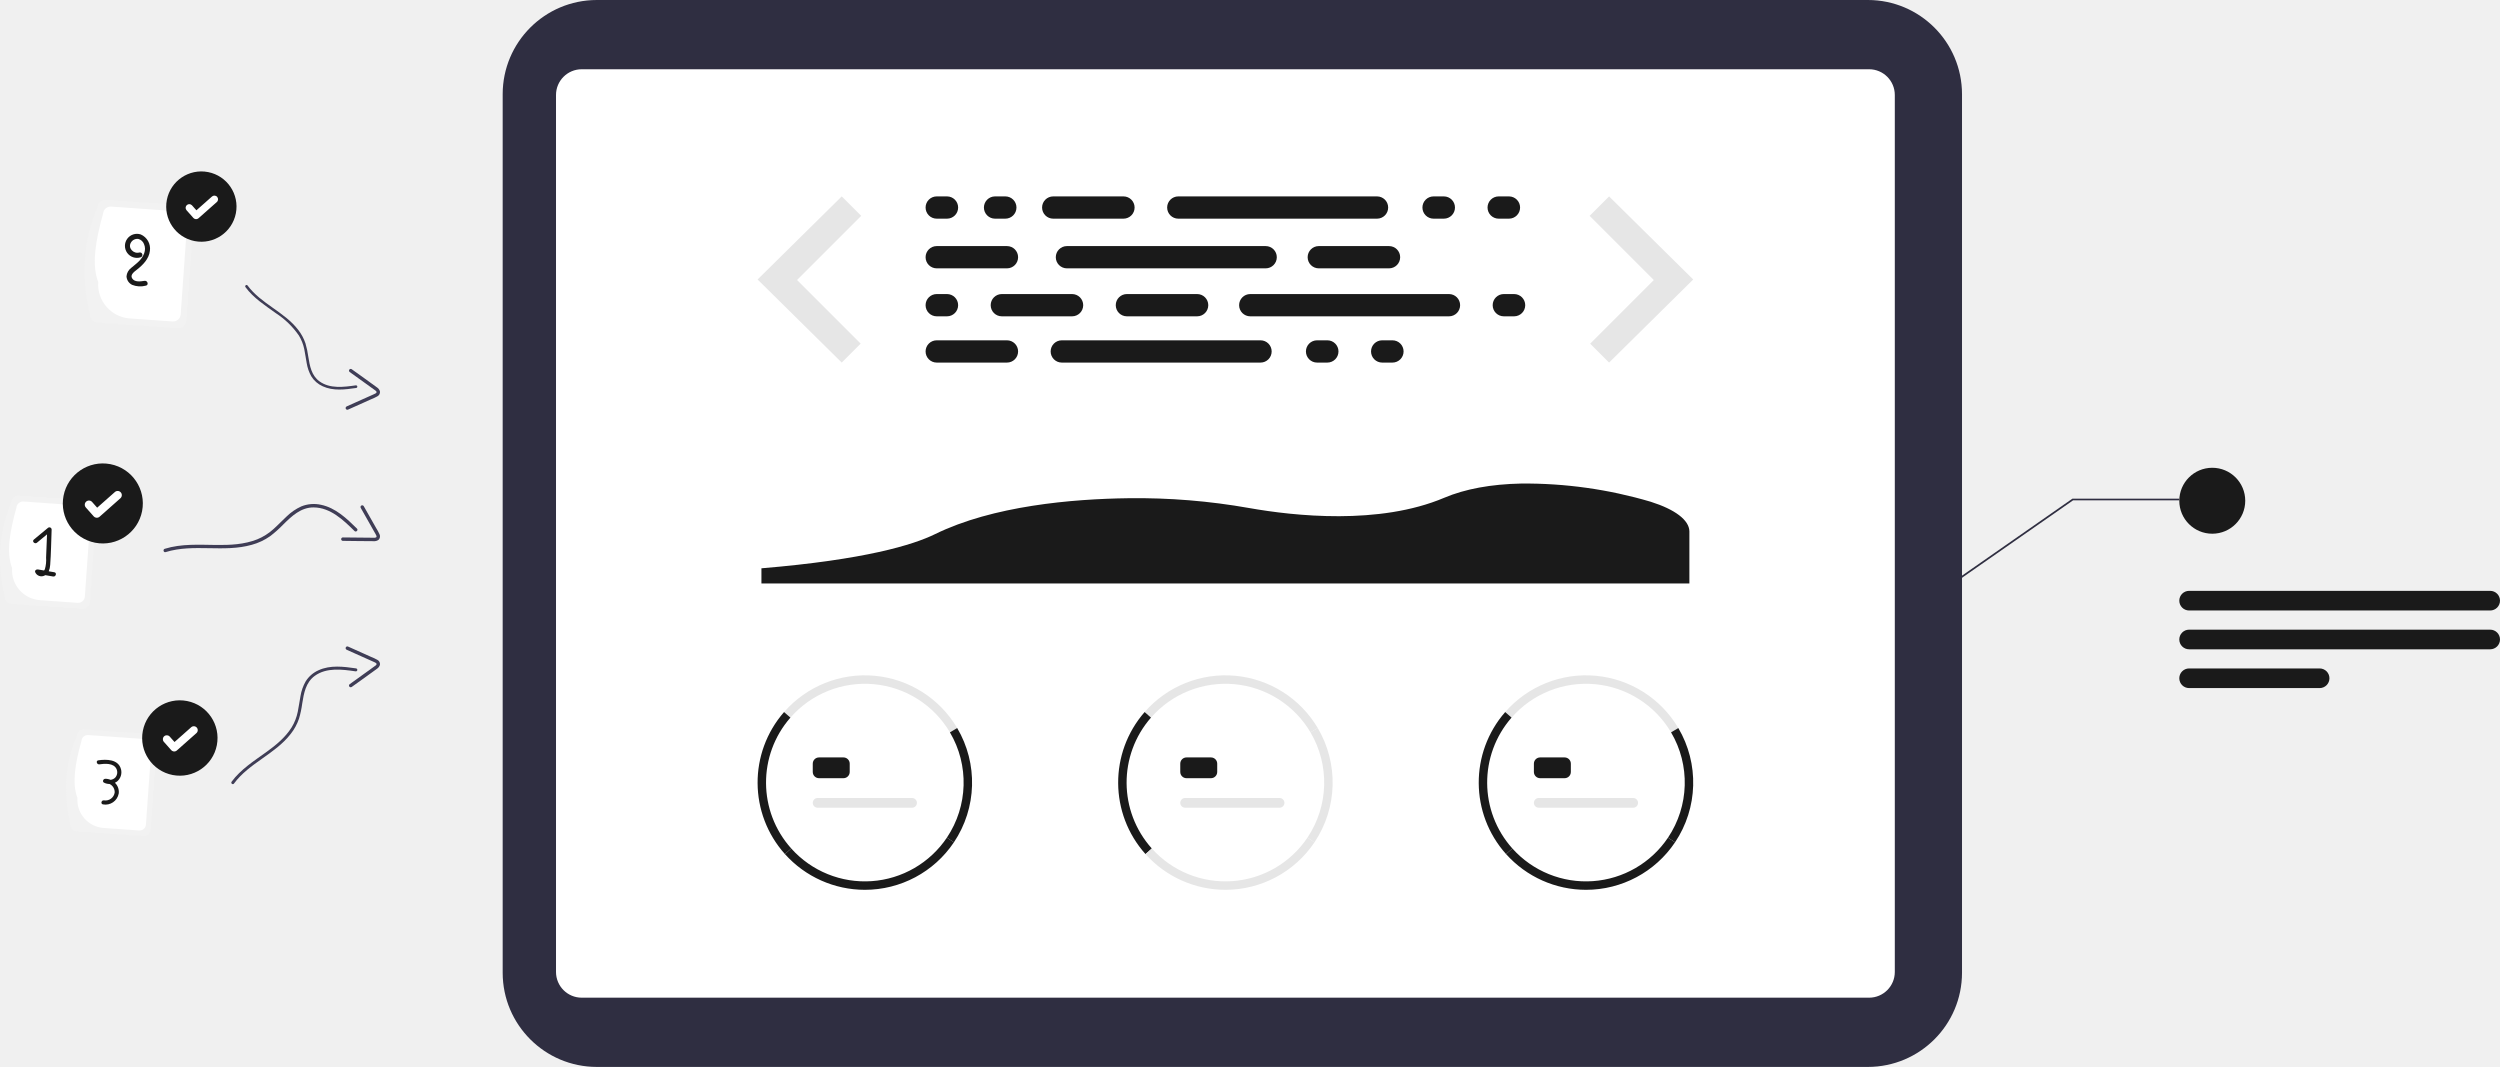
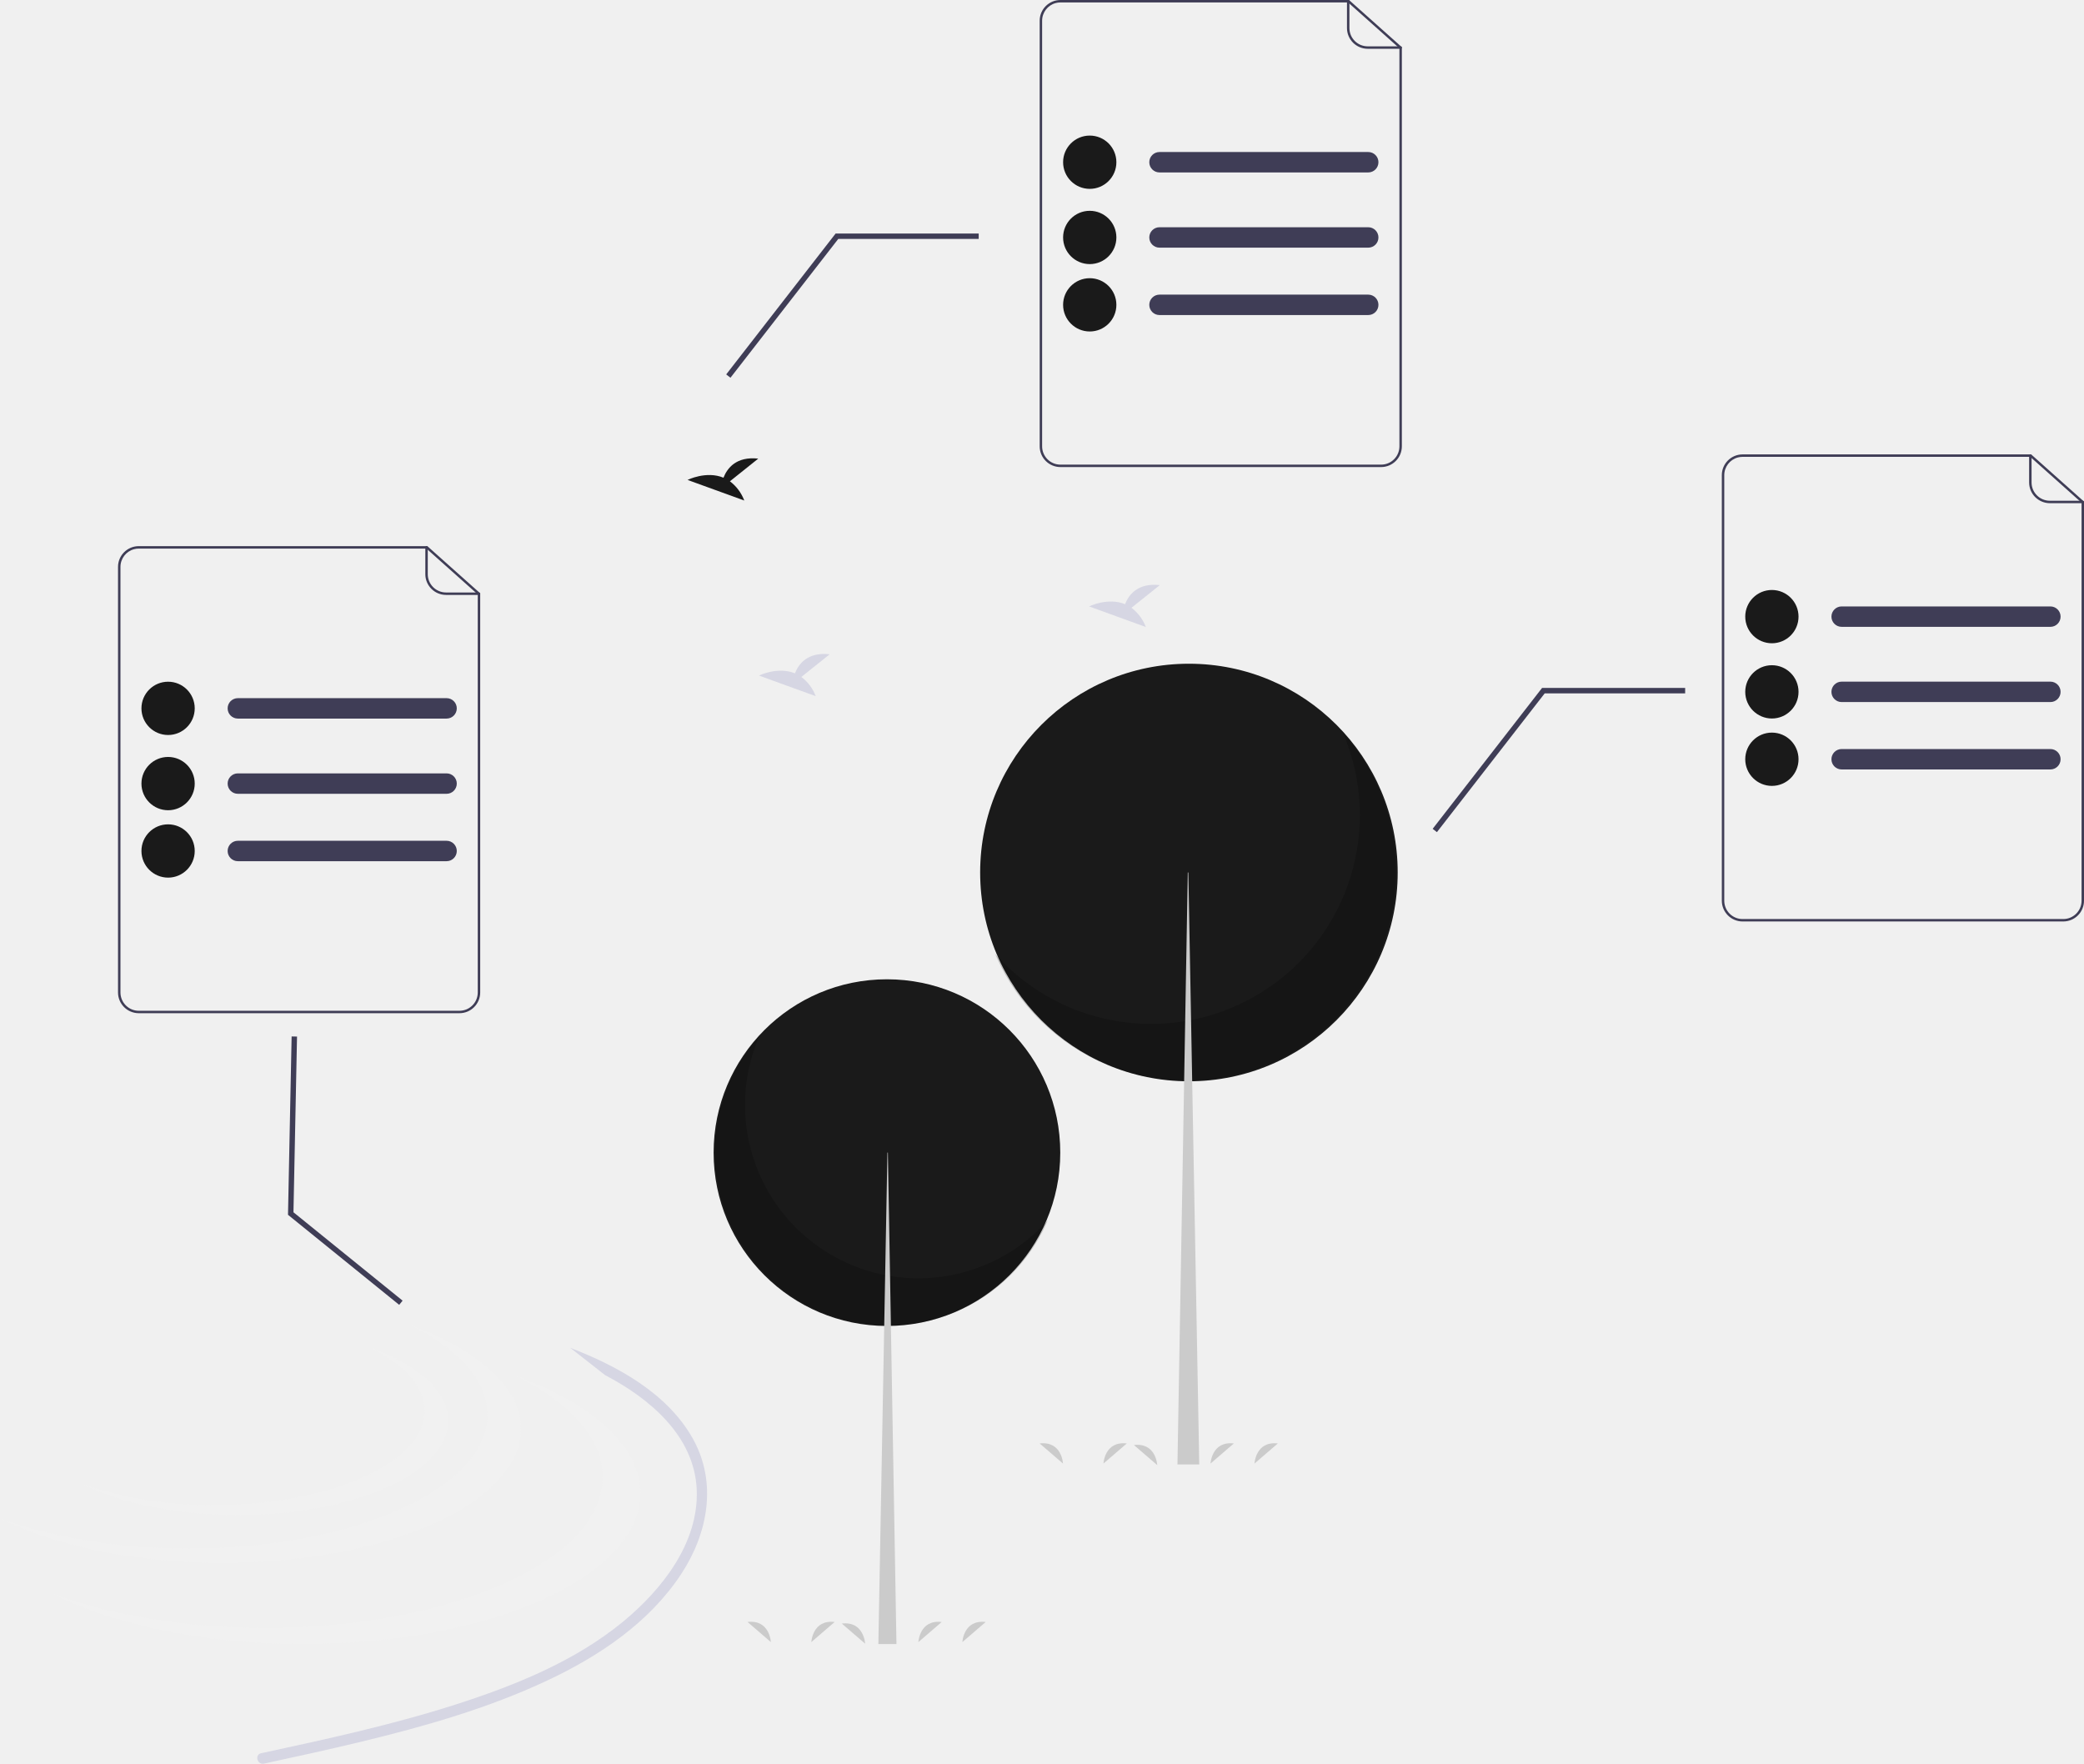
- <svg xmlns="http://www.w3.org/2000/svg" width="800.366" height="341.574" viewBox="0 0 800.366 341.574" role="img" artist="Katerina Limpitsouni" source="https://undraw.co/">
-   <g transform="translate(-569.67 -223.146)">
-     <path d="M311.446,467.2H30.128A30.162,30.162,0,0,1,0,437.074V30.128A30.162,30.162,0,0,1,30.128,0H311.446a30.162,30.162,0,0,1,30.128,30.128V437.074A30.163,30.163,0,0,1,311.446,467.2Z" transform="translate(1197.801 223.146) rotate(90)" fill="#2f2e41" />
-     <path d="M289.009,428.611H8.226A8.235,8.235,0,0,1,0,420.385V8.226A8.235,8.235,0,0,1,8.226,0H289.009a8.235,8.235,0,0,1,8.226,8.226V420.385A8.235,8.235,0,0,1,289.009,428.611Z" transform="translate(1176.285 245.316) rotate(90)" fill="#fff" />
-     <g transform="translate(812.213 439.349)">
-       <path d="M512.7,410.083a31.631,31.631,0,0,0-51.062-4.717l-2.036-1.779a34.329,34.329,0,0,1,55.424,5.119Z" transform="translate(-451.125 -391.831)" fill="#e6e6e6" />
-       <path d="M569.036,463.126l-2.244-1.508a31.647,31.647,0,0,0,.97-33.709l2.326-1.377A34.351,34.351,0,0,1,569.036,463.126Z" transform="translate(-506.192 -409.657)" fill="#1a1a1a" />
-       <path d="M450.929,461.484a34.327,34.327,0,0,1-.282-45.479l2.036,1.779a31.624,31.624,0,0,0,.258,41.9Z" transform="translate(-442.175 -404.25)" fill="#1a1a1a" />
-       <path d="M485.755,515.388a34.385,34.385,0,0,1-25.579-11.437l2.014-1.8a31.631,31.631,0,0,0,49.833-3.471l2.244,1.508a34.31,34.31,0,0,1-28.511,15.2Z" transform="translate(-451.422 -446.718)" fill="#1a1a1a" />
+ <svg xmlns="http://www.w3.org/2000/svg" width="799.662" height="676.74" viewBox="0 0 799.662 676.74" role="img" artist="Katerina Limpitsouni" source="https://undraw.co/">
+   <g transform="translate(-559.888 -145.501)">
+     <path d="M386.105,351.559c18.059,6.932,37.308,17.419,47.062,34.908,9.4,16.859,5.735,36.3-4.5,51.855-12.319,18.716-31.529,31.541-51.5,40.914-22.74,10.673-47.062,17.591-71.416,23.474-12.351,2.984-24.77,5.681-37.189,8.365-2.591.56-3.7-3.42-1.1-3.982,25.045-5.412,50.162-10.841,74.585-18.675,22.6-7.25,45.729-16.536,64.237-31.759,14.973-12.315,29.209-30.3,28.325-50.756-.891-20.618-18.189-35.013-35.144-43.874" transform="translate(392.618 311.111)" fill="#d6d6e3" />
+     <circle cx="66.509" cy="66.509" r="66.509" transform="translate(833.71 521.247)" fill="#1a1a1a" />
+     <path d="M422.519,466.684a66.514,66.514,0,0,0,110.824,70.391,66.515,66.515,0,1,1-110.824-70.391Z" transform="translate(428.592 76.647)" opacity="0.2" style="isolation:isolate" />
+     <path d="M279.185,364.626h.183l3.289,188.564h-6.944Z" transform="translate(621.216 223.128)" fill="#cbcbcb" />
+     <circle cx="80.109" cy="80.109" r="80.109" transform="translate(935.987 400.168)" fill="#1a1a1a" />
+     <path d="M642.729,354.38a80.116,80.116,0,0,1-133.486,84.785A80.116,80.116,0,1,0,642.729,354.38Z" transform="translate(432.518 72.393)" opacity="0.2" style="isolation:isolate" />
+     <path d="M390.469,261.075h-.22L386.287,488.2h8.363Z" transform="translate(625.407 219.203)" fill="#cbcbcb" />
+     <path d="M438.174,333.956l10.877-8.7c-8.45-.932-11.922,3.676-13.343,7.324-6.6-2.741-13.788.851-13.788.851l21.763,7.9A16.468,16.468,0,0,0,438.174,333.956Z" transform="translate(429.209 71.283)" fill="#d6d6e3" />
+     <path d="M411.758,261.629l10.877-8.7c-8.45-.932-11.922,3.676-13.343,7.324-6.6-2.741-13.788.851-13.788.851l21.763,7.9a16.468,16.468,0,0,0-5.509-7.376Z" transform="translate(428.208 68.542)" fill="#1a1a1a" />
+     <path d="M560.216,308.391l10.877-8.7c-8.45-.932-11.922,3.676-13.343,7.324-6.6-2.741-13.788.851-13.788.851l21.763,7.9a16.469,16.469,0,0,0-5.509-7.376Z" transform="translate(433.834 70.314)" fill="#d6d6e3" />
+     <path d="M549.266,624.712s.416-8.721,8.948-7.707" transform="translate(434.034 82.342)" fill="#cbcbcb" />
+     <path d="M605.107,624.712s.416-8.721,8.948-7.707" transform="translate(436.151 82.342)" fill="#cbcbcb" />
+     <path d="M588.848,624.712s.416-8.721,8.948-7.707" transform="translate(435.536 82.342)" fill="#cbcbcb" />
+     <path d="M534.635,624.712s-.416-8.721-8.948-7.707" transform="translate(433.141 82.342)" fill="#cbcbcb" />
+     <path d="M569.476,625.293s-.416-8.721-8.948-7.707" transform="translate(434.461 82.363)" fill="#cbcbcb" />
+     <path d="M441.266,690.712s.416-8.721,8.948-7.707" transform="translate(429.942 84.843)" fill="#cbcbcb" />
+     <path d="M497.107,690.712s.416-8.721,8.948-7.707" transform="translate(432.059 84.843)" fill="#cbcbcb" />
+     <path d="M480.848,690.712s.416-8.721,8.948-7.707" transform="translate(431.442 84.843)" fill="#cbcbcb" />
+     <path d="M426.635,690.712s-.416-8.721-8.948-7.707" transform="translate(429.049 84.843)" fill="#cbcbcb" />
+     <path d="M461.476,691.293s-.416-8.721-8.948-7.707" transform="translate(430.369 84.866)" fill="#cbcbcb" />
+     <path d="M421.519,242.612l-1.639-1.272,41.982-54.056h54.906v2.076h-53.89Z" transform="translate(689.739 222.176)" fill="#3f3d56" />
+     <path d="M1.639,0,43,53.253H96.887v2.076h-54.9l-.311-.4L0,1.272Z" transform="translate(672.589 542.193) rotate(39)" fill="#3f3d56" />
+     <path d="M227.519,98.612,225.88,97.34l41.982-54.056h54.906V45.36h-53.89Z" transform="translate(612.662 191.823)" fill="#3f3d56" />
+     <path d="M478.418,384.982c18.174,9.083,29.238,21.08,29.238,34.238,0,28.346-51.292,51.324-114.564,51.324-27.509,0-52.746-4.347-72.495-11.587,20.976,10.484,51.425,17.086,85.326,17.086,63.271,0,114.564-22.979,114.564-51.324C520.487,408.7,504.093,394.394,478.418,384.982Z" transform="translate(239.291 269.112)" fill="#f1f1f1" />
+     <path d="M511.52,397.381c20.507,10.25,32.992,23.786,32.992,38.634,0,31.985-57.877,57.913-129.272,57.913-31.04,0-59.517-4.905-81.8-13.074,23.669,11.83,58.027,19.279,96.28,19.279,71.394,0,129.272-25.929,129.272-57.913C558.99,424.142,540.491,408,511.52,397.381Z" transform="translate(246.613 276.184)" fill="#f1f1f1" />
+     <path d="M451.63,390.444c12.8,6.4,20.6,14.851,20.6,24.122,0,19.97-36.137,36.159-80.713,36.159a151.606,151.606,0,0,1-51.074-8.163c14.778,7.386,36.23,12.037,60.114,12.037,44.576,0,80.713-16.189,80.713-36.159C481.269,407.152,469.719,397.075,451.63,390.444Z" transform="translate(250.608 272.226)" fill="#f1f1f1" />
+     <path d="M377.748,146.573a11.593,11.593,0,0,0-9.783-8.131c-.051-.007-.1,0-.149,0a1.46,1.46,0,0,0-.2-.046c-10.686-1.381-23.021,3.73-27.475,13.861a11.32,11.32,0,0,0-9.481-4.62,11.546,11.546,0,0,0-10.327,8.324,1.355,1.355,0,0,0,.6,1.482,5.921,5.921,0,0,0,2.441,1.239q2.911.617,5.843,1.13,5.721,1,11.5,1.619a171.023,171.023,0,0,0,23.557.89c2.619-.082,5.145-.168,7.544-1.324a11.226,11.226,0,0,0,4.328-3.777A12.735,12.735,0,0,0,377.748,146.573Z" transform="translate(577.802 196.361)" fill="#f0f0f0" />
+     <g transform="translate(1220.579 319.853)">
+       <g transform="translate(8.986 52.023)">
+         <rect width="87.929" height="7.835" rx="3.918" transform="translate(33.073 6.305)" fill="#3f3d56" />
+         <rect width="87.929" height="7.835" rx="3.918" transform="translate(33.073 35.167)" fill="#3f3d56" />
+         <rect width="87.929" height="7.835" rx="3.918" transform="translate(33.073 61.025)" fill="#3f3d56" />
+         <path d="M717.1,299.081A10.223,10.223,0,1,1,727.323,309.3h0A10.234,10.234,0,0,1,717.1,299.081Z" transform="translate(-717.1 -288.858)" fill="#1a1a1a" />
+         <path d="M717.1,334.354a10.223,10.223,0,1,1,10.223,10.223h0A10.234,10.234,0,0,1,717.1,334.354Z" transform="translate(-717.1 -295.268)" fill="#1a1a1a" />
+         <path d="M717.1,365.954a10.223,10.223,0,1,1,10.223,10.223h0A10.234,10.234,0,0,1,717.1,365.954Z" transform="translate(-717.1 -301.01)" fill="#1a1a1a" />
+       </g>
+       <g transform="translate(0)">
+         <path d="M391.079,338.763a7.952,7.952,0,0,0-3.809,6.785v1.17h.936v-1.17a7.031,7.031,0,0,1,5.217-6.785Zm114.893-1.17H395.225a7.964,7.964,0,0,0-7.955,7.955v163.3a7.966,7.966,0,0,0,7.955,7.955H518.288a7.966,7.966,0,0,0,7.955-7.955V355.692ZM525.306,508.85a7.027,7.027,0,0,1-7.019,7.019H395.225a7.027,7.027,0,0,1-7.019-7.019v-163.3a7.031,7.031,0,0,1,5.217-6.785,6.939,6.939,0,0,1,1.8-.234H505.616l19.69,17.58ZM391.079,338.763a7.952,7.952,0,0,0-3.809,6.785v1.17h.936v-1.17a7.031,7.031,0,0,1,5.217-6.785Z" transform="translate(-387.27 -337.593)" fill="#3f3d56" />
+         <path d="M659.859,356.31H647.225a7.964,7.964,0,0,1-7.955-7.954V338.061a.468.468,0,1,1,.936,0v10.294a7.027,7.027,0,0,0,7.019,7.019h12.634a.468.468,0,1,1,0,.936Z" transform="translate(-521.355 -337.593)" fill="#3f3d56" />
+       </g>
    </g>
-     <g transform="translate(927.647 439.349)">
-       <path d="M512.7,410.083a31.631,31.631,0,0,0-51.062-4.717l-2.036-1.779a34.329,34.329,0,0,1,55.424,5.119Z" transform="translate(-451.125 -391.831)" fill="#e6e6e6" />
-       <path d="M569.036,463.126l-2.244-1.508a31.647,31.647,0,0,0,.97-33.709l2.326-1.377A34.351,34.351,0,0,1,569.036,463.126Z" transform="translate(-506.192 -409.657)" fill="#e6e6e6" />
-       <path d="M450.929,461.484a34.327,34.327,0,0,1-.282-45.479l2.036,1.779a31.624,31.624,0,0,0,.258,41.9Z" transform="translate(-442.175 -404.25)" fill="#1a1a1a" />
-       <path d="M485.755,515.388a34.385,34.385,0,0,1-25.579-11.437l2.014-1.8a31.631,31.631,0,0,0,49.833-3.471l2.244,1.508a34.31,34.31,0,0,1-28.511,15.2Z" transform="translate(-451.422 -446.718)" fill="#e6e6e6" />
+     <g transform="translate(958.829 145.501)">
+       <g transform="translate(8.986 52.023)">
+         <rect width="87.929" height="7.835" rx="3.918" transform="translate(33.073 6.305)" fill="#3f3d56" />
+         <rect width="87.929" height="7.835" rx="3.918" transform="translate(33.073 35.167)" fill="#3f3d56" />
+         <rect width="87.929" height="7.835" rx="3.918" transform="translate(33.073 61.025)" fill="#3f3d56" />
+         <path d="M717.1,299.081A10.223,10.223,0,1,1,727.323,309.3h0A10.234,10.234,0,0,1,717.1,299.081Z" transform="translate(-717.1 -288.858)" fill="#1a1a1a" />
+         <path d="M717.1,334.354a10.223,10.223,0,1,1,10.223,10.223h0A10.234,10.234,0,0,1,717.1,334.354Z" transform="translate(-717.1 -295.268)" fill="#1a1a1a" />
+         <path d="M717.1,365.954a10.223,10.223,0,1,1,10.223,10.223h0A10.234,10.234,0,0,1,717.1,365.954Z" transform="translate(-717.1 -301.01)" fill="#1a1a1a" />
+       </g>
+       <g transform="translate(0)">
+         <path d="M391.079,338.763a7.952,7.952,0,0,0-3.809,6.785v1.17h.936v-1.17a7.031,7.031,0,0,1,5.217-6.785Zm114.893-1.17H395.225a7.964,7.964,0,0,0-7.955,7.955v163.3a7.966,7.966,0,0,0,7.955,7.955H518.288a7.966,7.966,0,0,0,7.955-7.955V355.692ZM525.306,508.85a7.027,7.027,0,0,1-7.019,7.019H395.225a7.027,7.027,0,0,1-7.019-7.019v-163.3a7.031,7.031,0,0,1,5.217-6.785,6.939,6.939,0,0,1,1.8-.234H505.616l19.69,17.58ZM391.079,338.763a7.952,7.952,0,0,0-3.809,6.785v1.17h.936v-1.17a7.031,7.031,0,0,1,5.217-6.785Z" transform="translate(-387.27 -337.593)" fill="#3f3d56" />
+         <path d="M659.859,356.31H647.225a7.964,7.964,0,0,1-7.955-7.954V338.061a.468.468,0,1,1,.936,0v10.294a7.027,7.027,0,0,0,7.019,7.019h12.634a.468.468,0,1,1,0,.936Z" transform="translate(-521.355 -337.593)" fill="#3f3d56" />
+       </g>
    </g>
-     <g transform="translate(1043.081 439.349)">
-       <path d="M512.7,410.083a31.631,31.631,0,0,0-51.062-4.717l-2.036-1.779a34.329,34.329,0,0,1,55.424,5.119Z" transform="translate(-451.125 -391.831)" fill="#e6e6e6" />
-       <path d="M569.036,463.126l-2.244-1.508a31.647,31.647,0,0,0,.97-33.709l2.326-1.377A34.351,34.351,0,0,1,569.036,463.126Z" transform="translate(-506.192 -409.657)" fill="#1a1a1a" />
-       <path d="M450.929,461.484a34.327,34.327,0,0,1-.282-45.479l2.036,1.779a31.624,31.624,0,0,0,.258,41.9Z" transform="translate(-442.175 -404.25)" fill="#1a1a1a" />
-       <path d="M485.755,515.388a34.385,34.385,0,0,1-25.579-11.437l2.014-1.8a31.631,31.631,0,0,0,49.833-3.471l2.244,1.508a34.31,34.31,0,0,1-28.511,15.2Z" transform="translate(-451.422 -446.718)" fill="#1a1a1a" />
-     </g>
-     <rect width="11.832" height="6.652" rx="2" transform="translate(829.872 465.632)" fill="#1a1a1a" />
-     <rect width="33.347" height="3.118" rx="1.559" transform="translate(829.872 478.619)" fill="#e6e6e6" />
-     <rect width="11.832" height="6.652" rx="2" transform="translate(947.526 465.632)" fill="#1a1a1a" />
-     <rect width="33.347" height="3.118" rx="1.559" transform="translate(947.526 478.619)" fill="#e6e6e6" />
-     <rect width="11.832" height="6.652" rx="2" transform="translate(1060.74 465.632)" fill="#1a1a1a" />
-     <rect width="33.347" height="3.118" rx="1.559" transform="translate(1060.74 478.619)" fill="#e6e6e6" />
-     <g transform="translate(865.992 286.022)">
-       <rect width="29.619" height="7.13" rx="3.565" transform="translate(37.298)" fill="#1a1a1a" />
-       <rect width="10.421" height="7.13" rx="3.565" transform="translate(159.064)" fill="#1a1a1a" />
-       <rect width="10.421" height="7.13" rx="3.565" transform="translate(179.908)" fill="#1a1a1a" />
-       <rect width="70.756" height="7.13" rx="3.565" transform="translate(77.338)" fill="#1a1a1a" />
-       <rect width="29.619" height="7.13" rx="3.565" transform="translate(0.001 46.074)" fill="#1a1a1a" />
-       <rect width="10.421" height="7.13" rx="3.565" transform="translate(121.767 46.074)" fill="#1a1a1a" />
-       <rect width="10.421" height="7.13" rx="3.565" transform="translate(142.61 46.074)" fill="#1a1a1a" />
-       <rect width="70.756" height="7.13" rx="3.565" transform="translate(40.041 46.074)" fill="#1a1a1a" />
-       <rect width="29.619" height="7.13" rx="3.565" transform="translate(122.316 15.906)" fill="#1a1a1a" />
-       <rect width="29.619" height="7.13" rx="3.565" transform="translate(0.001 15.906)" fill="#1a1a1a" />
-       <rect width="10.421" height="7.13" rx="3.565" transform="translate(0.001)" fill="#1a1a1a" />
-       <rect width="10.421" height="7.13" rx="3.565" transform="translate(0 31.264)" fill="#1a1a1a" />
-       <rect width="70.756" height="7.13" rx="3.565" transform="translate(41.686 15.906)" fill="#1a1a1a" />
-       <rect width="29.619" height="7.13" rx="3.565" transform="translate(60.884 31.264)" fill="#1a1a1a" />
-       <rect width="29.619" height="7.13" rx="3.565" transform="translate(20.843 31.264)" fill="#1a1a1a" />
-       <rect width="10.421" height="7.13" rx="3.565" transform="translate(18.675)" fill="#1a1a1a" />
-       <rect width="10.421" height="7.13" rx="3.565" transform="translate(181.553 31.264)" fill="#1a1a1a" />
-       <rect width="70.756" height="7.13" rx="3.565" transform="translate(100.375 31.264)" fill="#1a1a1a" />
-     </g>
-     <path d="M286.549,192.205l-26.939,26.6,26.939,26.6,6.061-6.061-20.37-20.373,20.541-20.541Z" transform="translate(552.602 93.817)" fill="#e6e6e6" />
-     <path d="M326.4,192.205l26.938,26.6L326.4,245.41l-6.061-6.061,20.372-20.372-20.542-20.541Z" transform="translate(758.411 93.817)" fill="#e6e6e6" />
-     <path d="M472.167,337.638h297.08V320.916c-.091-3.562-4.549-6.962-12.366-9.431l-.081-.026a141.828,141.828,0,0,0-41.386-5.809c-9.692.2-17.989,1.732-24.662,4.559-20.769,8.8-48.052,5.832-62.466,3.277a206.044,206.044,0,0,0-38.562-3.141c-18.046.232-43.446,2.415-61.97,11.5-7.075,3.467-22.461,8.173-55.588,10.939Z" transform="translate(341.273 72.301)" fill="#1a1a1a" style="isolation:isolate" />
-     <path d="M412.912,50.837l50.779-35.4h34.23v.52H463.926l-50.6,35.276Z" transform="translate(769.444 367.362)" fill="#2f2e41" />
-     <circle cx="10.556" cy="10.556" r="10.556" transform="translate(1267.364 372.902)" fill="#1a1a1a" />
-     <path d="M938.155,174.823H841.773a3.145,3.145,0,0,1,0-6.29h96.382a3.145,3.145,0,0,1,0,6.29Z" transform="translate(428.736 243.771)" fill="#1a1a1a" />
-     <path d="M938.155,194.2H841.773a3.145,3.145,0,1,1,0-6.29h96.382a3.145,3.145,0,0,1,0,6.29Z" transform="translate(428.736 236.818)" fill="#1a1a1a" />
-     <path d="M883.553,213.572h-41.78a3.145,3.145,0,0,1,0-6.29h41.78a3.145,3.145,0,0,1,0,6.29Z" transform="translate(428.736 229.863)" fill="#1a1a1a" />
-     <g transform="translate(569.67 276.088)">
-       <path d="M717.889,331.6c-2.426-10.192-2.022-20.23,2.133-30.064a2.3,2.3,0,0,1,2.458-2.133l22.705,1.611a2.3,2.3,0,0,1,2.132,2.458l-2.134,30.065a2.3,2.3,0,0,1-2.458,2.133l-22.7-1.612a2.3,2.3,0,0,1-2.136-2.458Z" transform="translate(-716.395 -193.697)" fill="#f2f2f2" />
-       <path d="M723.546,324.795c-1.942-5.022-.7-11.929,1.371-19.328a2.157,2.157,0,0,1,2.3-2l19.513,1.384a2.157,2.157,0,0,1,2,2.3l-1.9,26.753a2.158,2.158,0,0,1-2.3,2l-12.088-.858a9.609,9.609,0,0,1-8.9-10.254Z" transform="translate(-719.667 -195.849)" fill="#fff" />
-       <path d="M745.694,335.4l-1.788-.307a6.008,6.008,0,0,0,.468-2.042c.282-3.763.311-7.561.461-11.332a.715.715,0,0,0-1.205-.5l-4.491,3.72c-.7.58.3,1.575,1,1l3.223-2.67-.3,7.411a10.729,10.729,0,0,1-.388,3.741,1.8,1.8,0,0,1-.258.418l-1.979-.34c-.474-.081-1.077.314-.869.869a2.166,2.166,0,0,0,2.941,1.121,2.385,2.385,0,0,0,.3-.157l2.516.432C746.208,336.91,746.59,335.549,745.694,335.4Z" transform="translate(-728.305 -205.139)" fill="#1a1a1a" />
-       <path d="M997.805,544.726c-2.286-9.6-1.9-19.053,2.009-28.315a2.169,2.169,0,0,1,2.315-2.008l21.385,1.518a2.17,2.17,0,0,1,2.008,2.315l-2.009,28.315a2.17,2.17,0,0,1-2.315,2.008l-21.385-1.518A2.17,2.17,0,0,1,997.805,544.726Z" transform="translate(-975.262 -333.824)" fill="#f2f2f2" />
-       <path d="M1003.489,538.554c-1.829-4.73-.659-11.235,1.292-18.2a2.032,2.032,0,0,1,2.168-1.881l18.378,1.3a2.031,2.031,0,0,1,1.881,2.168l-1.788,25.2a2.032,2.032,0,0,1-2.168,1.881l-11.384-.808a9.05,9.05,0,0,1-8.379-9.657Z" transform="translate(-978.701 -336.087)" fill="#fff" />
-       <path d="M1024.4,543.7a3.744,3.744,0,0,0,.69-.418,3.817,3.817,0,0,0,1.248-3.969c-.862-3.168-4.651-3.187-7.268-2.806-.844.123-.485,1.406.354,1.283,1.763-.257,4.531-.465,5.476,1.461a2.53,2.53,0,0,1-.4,2.787,2.461,2.461,0,0,1-1.5.712,3.957,3.957,0,0,0-1.742-.325c-.616.029-.962.926-.336,1.239a4,4,0,0,0,1.776.42,2.886,2.886,0,0,1,1.628,2.748,2.981,2.981,0,0,1-3.394,2.5h-.016c-.836-.168-1.194,1.114-.354,1.283a4.324,4.324,0,0,0,5.049-3.448q.017-.092.03-.183a4.04,4.04,0,0,0-1.239-3.284Z" transform="translate(-987.612 -346.033)" fill="#1a1a1a" />
-       <path d="M944.089,208.906c-2.751-11.555-2.294-22.934,2.418-34.084a2.611,2.611,0,0,1,2.787-2.417l25.74,1.826a2.611,2.611,0,0,1,2.417,2.787l-2.42,34.082a2.611,2.611,0,0,1-2.787,2.417l-25.738-1.825A2.611,2.611,0,0,1,944.089,208.906Z" transform="translate(-915.346 -161.375)" fill="#f2f2f2" />
-       <path d="M949.676,200.647c-2.2-5.694-.794-13.524,1.554-21.913a2.445,2.445,0,0,1,2.61-2.264l22.125,1.569a2.446,2.446,0,0,1,2.264,2.61l-2.153,30.33a2.446,2.446,0,0,1-2.61,2.264l-13.7-.972a10.894,10.894,0,0,1-10.086-11.625Z" transform="translate(-918.229 -163.27)" fill="#fff" />
-       <path d="M971.7,193.022a3.851,3.851,0,1,0-.049,7.329.8.8,0,0,0-.426-1.544c-1.8.525-3.717-1.418-2.684-3.154a2.368,2.368,0,0,1,2.416-1.184,2.679,2.679,0,0,1,1.785,1.62c.883,1.989-.166,4.008-1.554,5.454-.793.824-1.723,1.465-2.578,2.22a3.727,3.727,0,0,0-1.466,2.645,3.2,3.2,0,0,0,1.821,2.766,6.974,6.974,0,0,0,4.37.245c1.014-.164.584-1.706-.425-1.544-1.271.2-3.172.514-3.977-.814-.69-1.134.731-2.13,1.5-2.733,1.945-1.516,3.911-3.478,4.2-6.053A4.956,4.956,0,0,0,971.7,193.022Z" transform="translate(-926.643 -170.91)" fill="#1a1a1a" />
-       <g transform="translate(52.354 108.408)">
-         <path d="M524.262,403.361c8.979-2.79,18.591.227,27.619-2.348a18.722,18.722,0,0,0,5.8-2.725,36.057,36.057,0,0,0,4.223-3.758c2.716-2.686,5.665-5.507,9.745-5.476,5.373.041,9.5,4.032,13.08,7.556.506.5,1.286-.281.78-.78-3.291-3.238-6.846-6.654-11.531-7.622a10.641,10.641,0,0,0-6.29.522,16.419,16.419,0,0,0-4.674,3.2c-1.442,1.323-2.773,2.763-4.235,4.065a17.631,17.631,0,0,1-5.194,3.279c-4.139,1.648-8.678,1.85-13.08,1.8-5.526-.06-11.183-.437-16.537,1.227-.676.21-.387,1.274.3,1.063Z" transform="translate(-523.585 -387.956)" fill="#3f3d56" />
-         <path d="M684.549,389.889l2.76,4.865,1.332,2.355c.237.418.481.834.713,1.258.142.259.452.727.156.972a1.438,1.438,0,0,1-.839.131c-.486,0-.973-.01-1.46-.015l-2.738-.027-5.657-.057a.551.551,0,0,0,0,1.1c3.284.033,6.57.1,9.854.1a2.356,2.356,0,0,0,1.612-.444,1.533,1.533,0,0,0,.3-1.767,16.782,16.782,0,0,0-1.114-2.045l-1.2-2.119-2.76-4.865a.552.552,0,0,0-.952.556Z" transform="translate(-621.431 -388.666)" fill="#3f3d56" />
+     <g transform="translate(605.176 355.051)">
+       <g transform="translate(8.986 52.023)">
+         <rect width="87.929" height="7.835" rx="3.918" transform="translate(33.073 6.305)" fill="#3f3d56" />
+         <rect width="87.929" height="7.835" rx="3.918" transform="translate(33.073 35.167)" fill="#3f3d56" />
+         <rect width="87.929" height="7.835" rx="3.918" transform="translate(33.073 61.025)" fill="#3f3d56" />
+         <path d="M717.1,299.081A10.223,10.223,0,1,1,727.323,309.3h0A10.234,10.234,0,0,1,717.1,299.081Z" transform="translate(-717.1 -288.858)" fill="#1a1a1a" />
+         <path d="M717.1,334.354a10.223,10.223,0,1,1,10.223,10.223h0A10.234,10.234,0,0,1,717.1,334.354Z" transform="translate(-717.1 -295.268)" fill="#1a1a1a" />
+         <path d="M717.1,365.954a10.223,10.223,0,1,1,10.223,10.223h0A10.234,10.234,0,0,1,717.1,365.954Z" transform="translate(-717.1 -301.01)" fill="#1a1a1a" />
      </g>
-       <g transform="translate(78.497 38.289)">
-         <path d="M768.876,279.724c4.324,5.862,11.708,8.39,16.162,14.141a14.5,14.5,0,0,1,2.368,4.366,27.924,27.924,0,0,1,.912,4.284c.462,2.923,1.009,6.037,3.57,7.89,3.373,2.442,7.779,1.842,11.632,1.286a.427.427,0,1,1,.129.844c-3.54.511-7.326,1.012-10.695-.534a8.244,8.244,0,0,1-3.686-3.213,12.728,12.728,0,0,1-1.451-4.144c-.3-1.488-.463-3-.778-4.481a13.656,13.656,0,0,0-1.738-4.431,26.49,26.49,0,0,0-7.34-7.126c-3.478-2.5-7.178-4.86-9.759-8.355-.326-.444.343-.973.671-.529Z" transform="translate(-768.115 -279.555)" fill="#3f3d56" />
-         <path d="M884.273,274.009l5.106-2.285,2.471-1.105c.439-.2.881-.387,1.318-.592.268-.125.795-.317.7-.691-.064-.255-.4-.459-.6-.6-.391-.289-.79-.568-1.184-.853l-2.22-1.6-4.591-3.3a.551.551,0,1,1,.653-.888c2.664,1.919,5.354,3.809,8,5.757a2.356,2.356,0,0,1,1.036,1.31,1.533,1.533,0,0,1-.814,1.6,16.79,16.79,0,0,1-2.109.987l-2.22,1-5.106,2.285a.552.552,0,0,1-.437-1.012Z" transform="translate(-851.818 -235.115)" fill="#3f3d56" />
-       </g>
-       <g transform="translate(74.051 154.018)">
-         <path d="M821.974,524.236c4.861-6.59,13.162-9.431,18.168-15.9a16.3,16.3,0,0,0,2.664-4.905,31.4,31.4,0,0,0,1.025-4.816c.518-3.286,1.134-6.786,4.014-8.869,3.792-2.743,8.745-2.072,13.076-1.445a.48.48,0,1,0,.148-.949c-3.979-.575-8.237-1.137-12.022.6a9.267,9.267,0,0,0-4.144,3.612,14.3,14.3,0,0,0-1.628,4.654c-.33,1.672-.518,3.369-.875,5.037a15.359,15.359,0,0,1-1.954,4.981c-2.054,3.291-5.137,5.772-8.251,8.01-3.908,2.812-8.072,5.463-10.971,9.392-.365.5.386,1.094.754.592Z" transform="translate(-821.127 -480.33)" fill="#3f3d56" />
-         <path d="M937.273,587.438l5.106,2.285,2.471,1.105c.439.2.881.387,1.318.592.268.125.795.317.7.691-.064.255-.4.459-.6.6-.391.289-.79.568-1.184.853l-2.22,1.6-4.591,3.3a.551.551,0,1,0,.653.888c2.664-1.919,5.354-3.809,8-5.757a2.356,2.356,0,0,0,1.036-1.31,1.533,1.533,0,0,0-.814-1.6,16.778,16.778,0,0,0-2.109-.987l-2.22-1-5.106-2.285a.552.552,0,0,0-.437,1.012Z" transform="translate(-900.372 -586.393)" fill="#3f3d56" />
-       </g>
-       <g transform="translate(51.27 0)">
-         <circle cx="11.254" cy="11.254" r="11.254" transform="translate(4.295 0) rotate(11)" fill="#1a1a1a" />
-         <path d="M3.778,8.559a1.167,1.167,0,0,1-.7-.233l-.01-.01L.418,6.289a1.175,1.175,0,0,1,1.43-1.862L3.562,5.741,7.61.46A1.175,1.175,0,0,1,9.257.242h0L9.232.277,9.258.242A1.177,1.177,0,0,1,9.475,1.89L4.714,8.1a1.176,1.176,0,0,1-.935.458Z" transform="translate(9.206 8.073) rotate(11)" fill="#fff" />
-       </g>
-       <g transform="translate(43.431 169.183)">
-         <circle cx="12.065" cy="12.065" r="12.065" transform="translate(4.604 0) rotate(11)" fill="#1a1a1a" />
-         <path d="M4.094,9.176a1.251,1.251,0,0,1-.753-.25l-.013-.01L.493,6.748a1.259,1.259,0,1,1,1.533-2L3.862,6.156,8.2.494A1.258,1.258,0,0,1,9.969.261h0L9.942.3,9.969.259A1.258,1.258,0,0,1,10.2,2.025L5.1,8.685a1.258,1.258,0,0,1-1,.491Z" transform="translate(9.826 8.646) rotate(11)" fill="#fff" />
-       </g>
-       <g transform="translate(17.899 93.216)">
-         <circle cx="12.81" cy="12.81" r="12.81" transform="translate(4.889 0) rotate(11)" fill="#1a1a1a" />
-         <path d="M4.348,9.741a1.332,1.332,0,0,1-.8-.266l-.014-.011L.524,7.162A1.338,1.338,0,0,1,2.152,5.038L4.1,6.534,8.71.522A1.337,1.337,0,0,1,10.582.274h0l-.029.04.03-.04a1.339,1.339,0,0,1,.247,1.875L5.414,9.218A1.338,1.338,0,0,1,4.35,9.74Z" transform="translate(10.431 9.182) rotate(11)" fill="#fff" />
+       <g transform="translate(0)">
+         <path d="M391.079,338.763a7.952,7.952,0,0,0-3.809,6.785v1.17h.936v-1.17a7.031,7.031,0,0,1,5.217-6.785Zm114.893-1.17H395.225a7.964,7.964,0,0,0-7.955,7.955v163.3a7.966,7.966,0,0,0,7.955,7.955H518.288a7.966,7.966,0,0,0,7.955-7.955V355.692ZM525.306,508.85a7.027,7.027,0,0,1-7.019,7.019H395.225a7.027,7.027,0,0,1-7.019-7.019v-163.3a7.031,7.031,0,0,1,5.217-6.785,6.939,6.939,0,0,1,1.8-.234H505.616l19.69,17.58ZM391.079,338.763a7.952,7.952,0,0,0-3.809,6.785v1.17h.936v-1.17a7.031,7.031,0,0,1,5.217-6.785Z" transform="translate(-387.27 -337.593)" fill="#3f3d56" />
+         <path d="M659.859,356.31H647.225a7.964,7.964,0,0,1-7.955-7.954V338.061a.468.468,0,1,1,.936,0v10.294a7.027,7.027,0,0,0,7.019,7.019h12.634a.468.468,0,1,1,0,.936Z" transform="translate(-521.355 -337.593)" fill="#3f3d56" />
      </g>
    </g>
  </g>
</svg>
